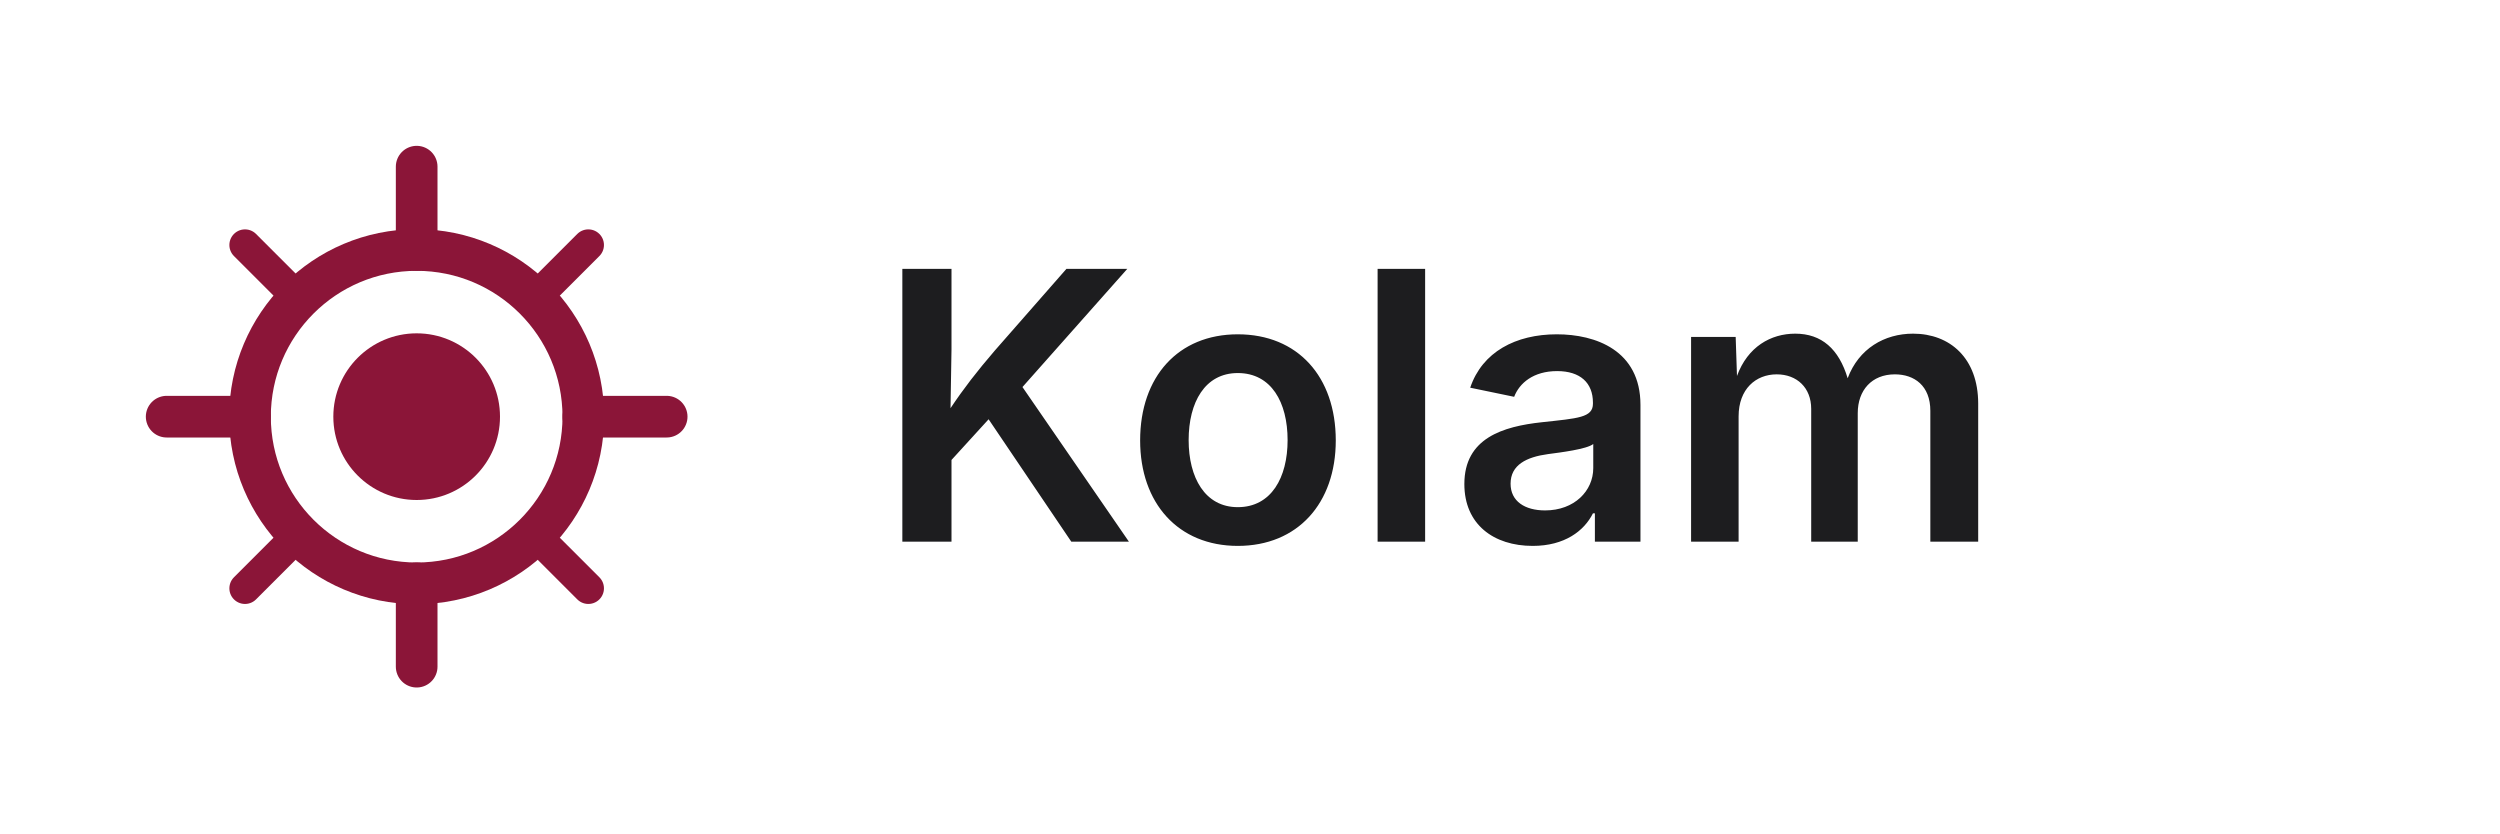
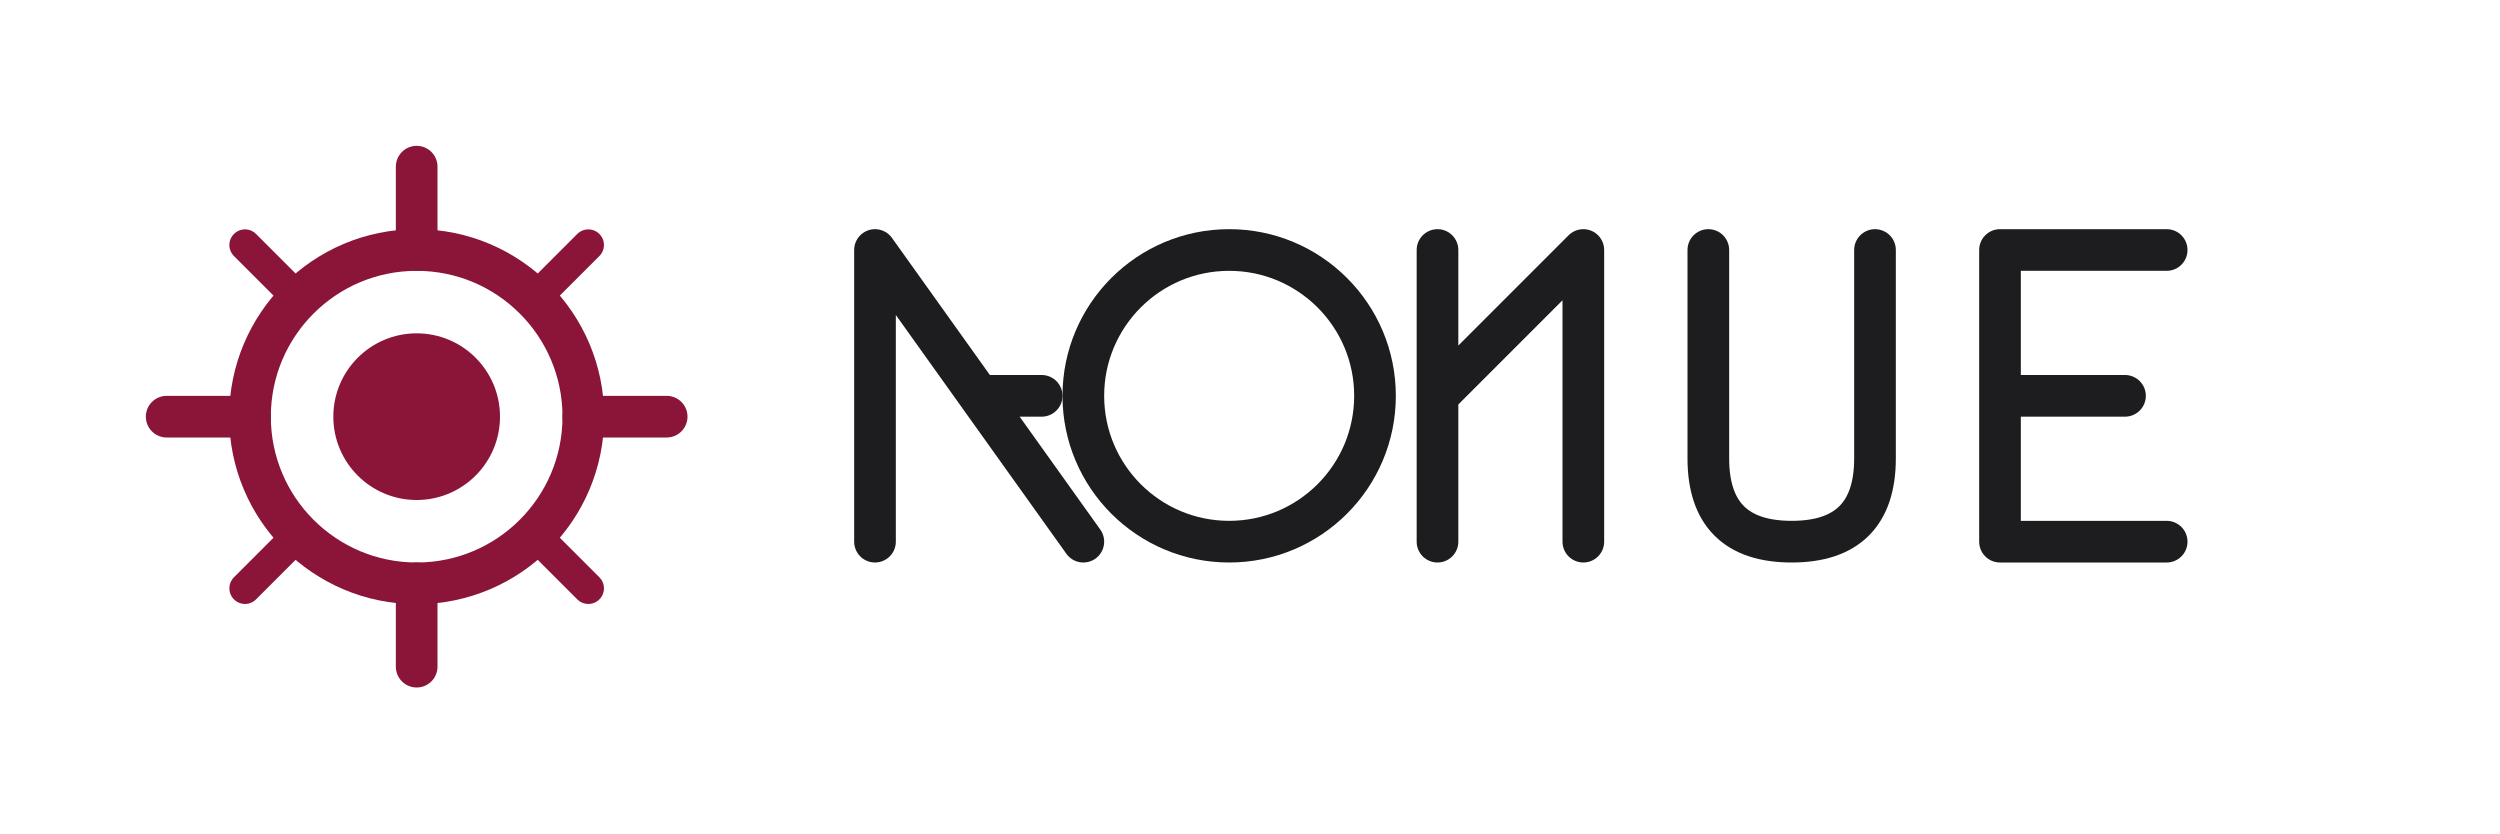
<svg xmlns="http://www.w3.org/2000/svg" width="120" height="40" viewBox="0 0 120 40" fill="none">
  <circle cx="20" cy="20" r="8" stroke="#8B1538" stroke-width="2" fill="none" />
  <circle cx="20" cy="20" r="4" fill="#8B1538" />
  <path d="M12 20 L8 20 M28 20 L32 20 M20 12 L20 8 M20 28 L20 32" stroke="#8B1538" stroke-width="2" stroke-linecap="round" />
  <path d="M14.34 14.34 L11.76 11.76 M25.66 14.34 L28.24 11.76 M14.34 25.66 L11.76 28.24 M25.66 25.66 L28.24 28.24" stroke="#8B1538" stroke-width="1.5" stroke-linecap="round" />
-   <text x="42" y="26" font-family="-apple-system, BlinkMacSystemFont, 'Segoe UI', sans-serif" font-size="18" font-weight="600" fill="#1d1d1f">Kolam</text>
+   <path d="M42 26 L42 12 M42 12 L52 26 M47 19 L50 19" stroke="#1d1d1f" stroke-width="2" stroke-linecap="round" stroke-linejoin="round" fill="none" />
+   <circle cx="59" cy="19" r="7" stroke="#1d1d1f" stroke-width="2" fill="none" />
+   <path d="M69 26 L69 12 M69 19 L76 12 L76 26" stroke="#1d1d1f" stroke-width="2" stroke-linecap="round" stroke-linejoin="round" fill="none" />
+   <path d="M82 12 L82 22 Q82 26 86 26 Q90 26 90 22 L90 12" stroke="#1d1d1f" stroke-width="2" stroke-linecap="round" fill="none" />
+   <path d="M96 12 L96 26 M96 12 L104 12 M96 19 L102 19 M96 26 L104 26" stroke="#1d1d1f" stroke-width="2" stroke-linecap="round" fill="none" />
</svg>
